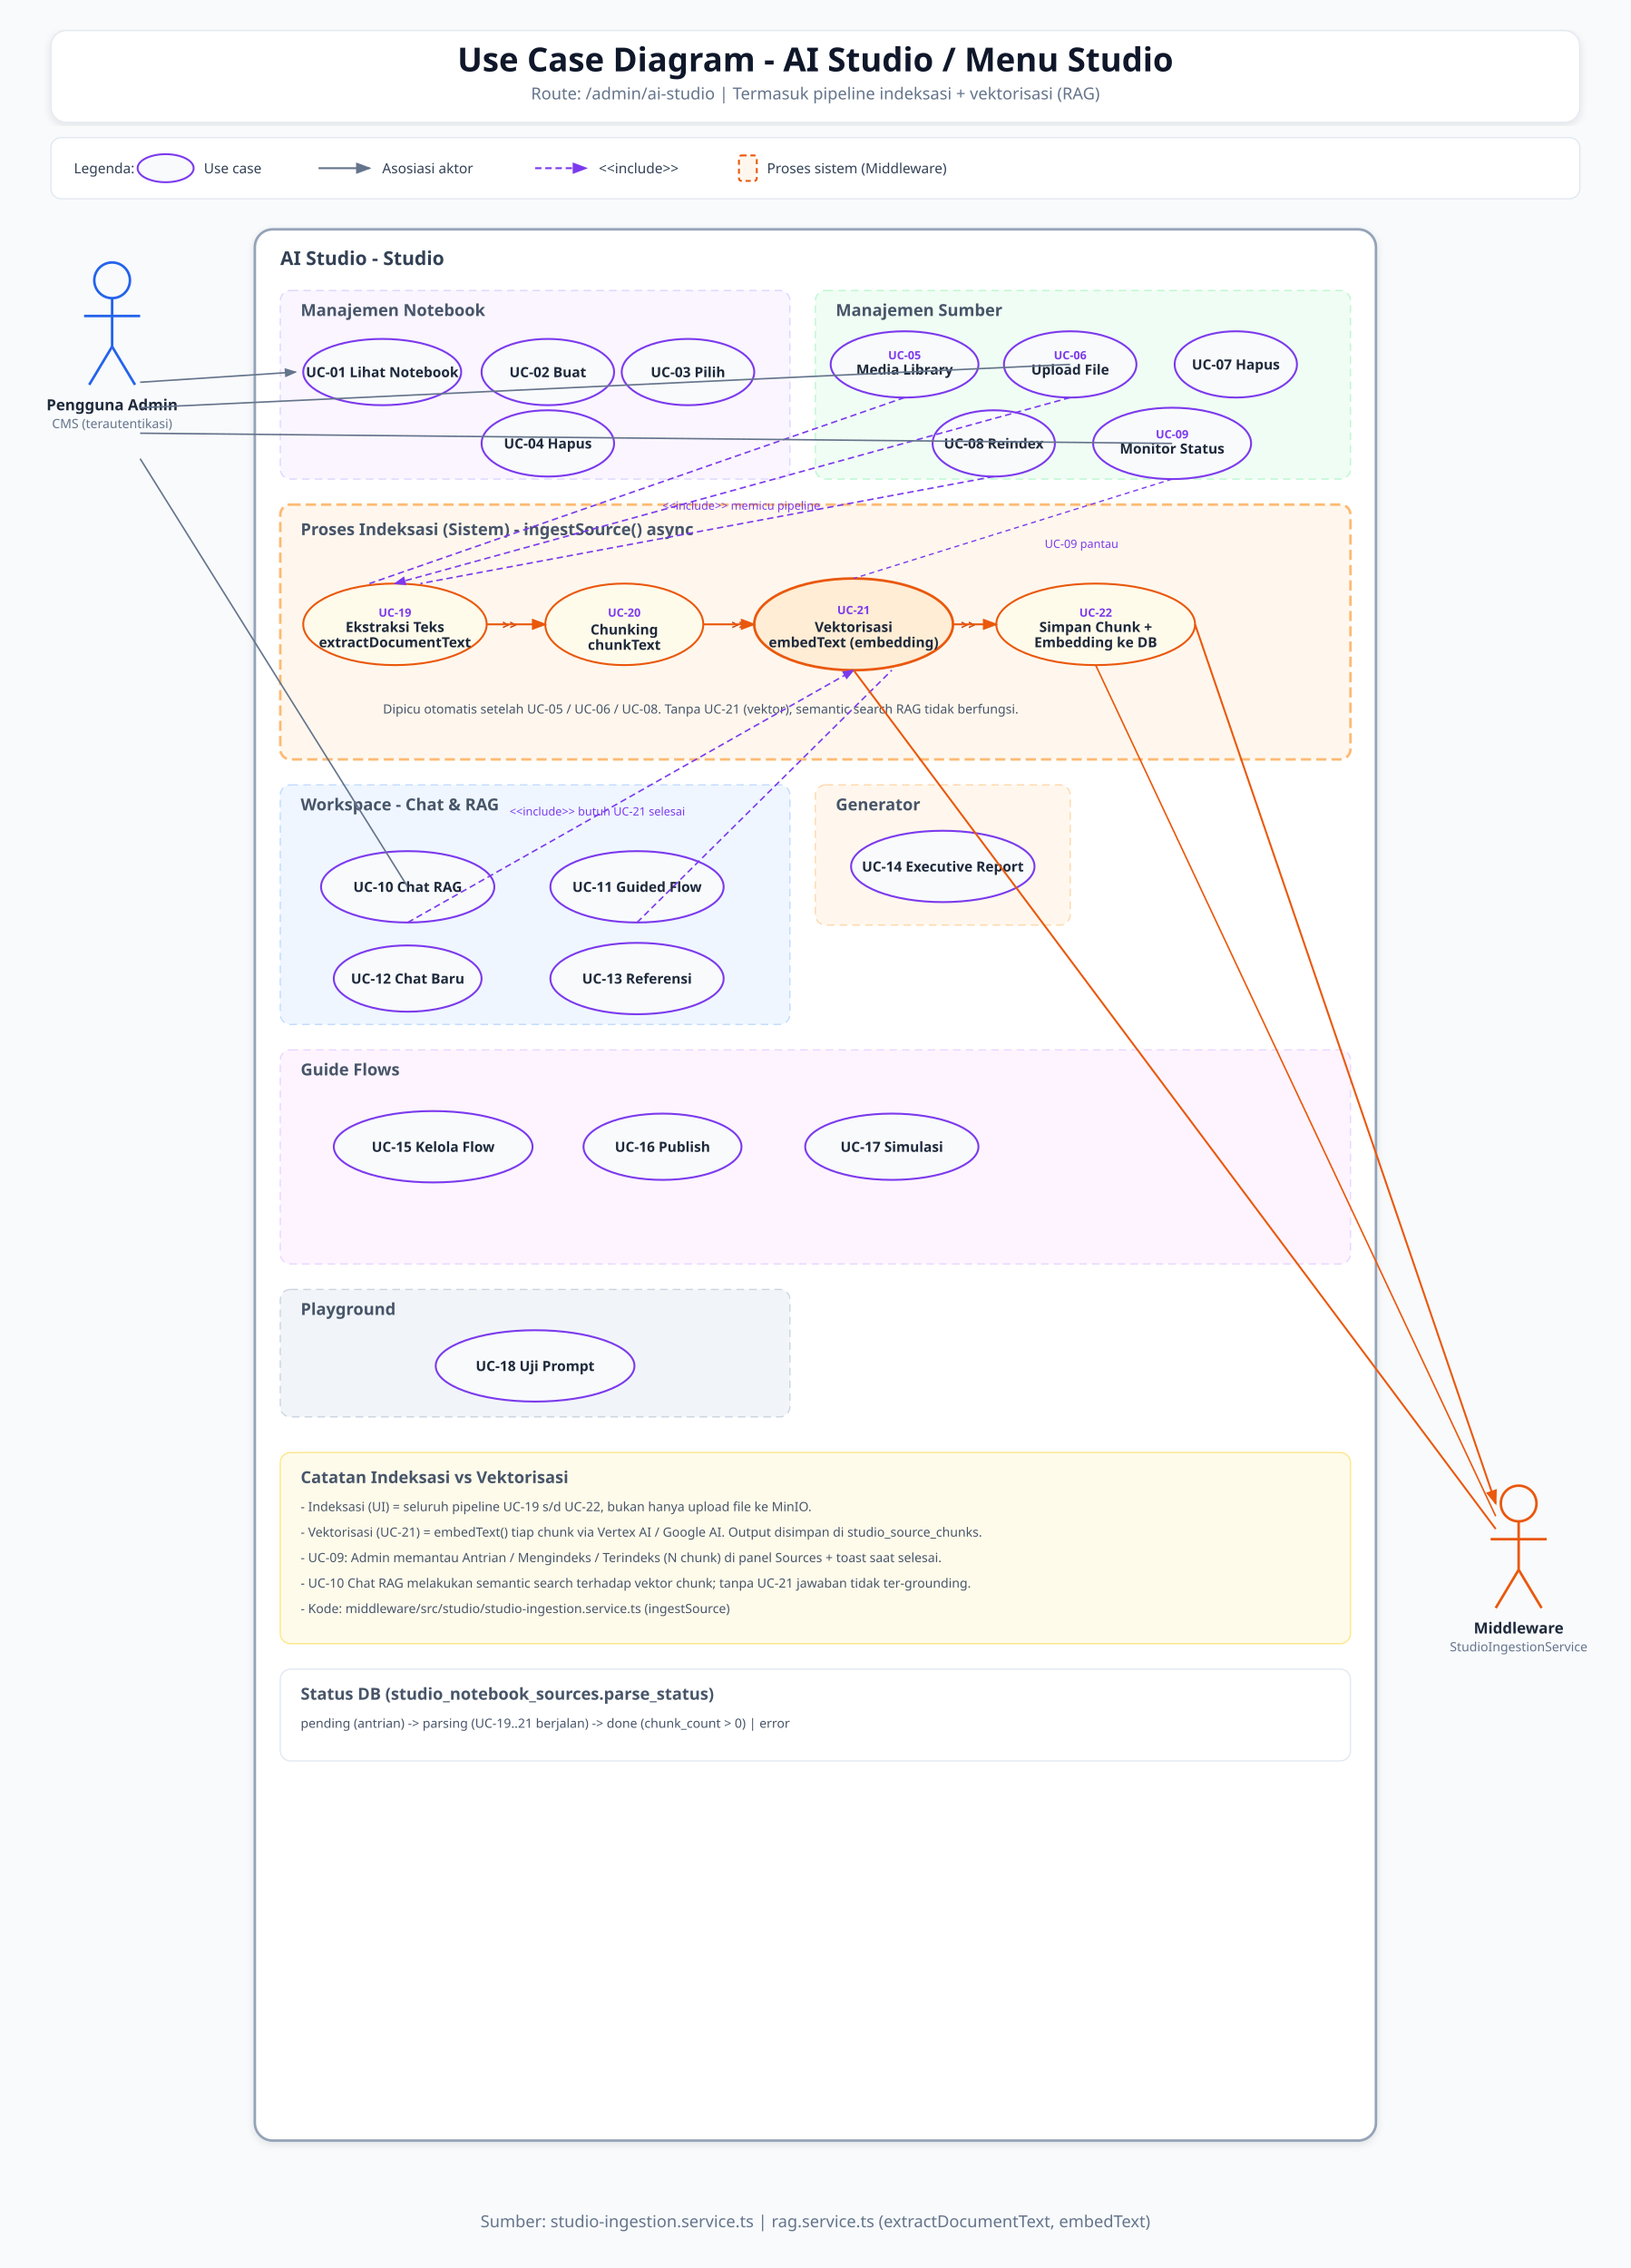
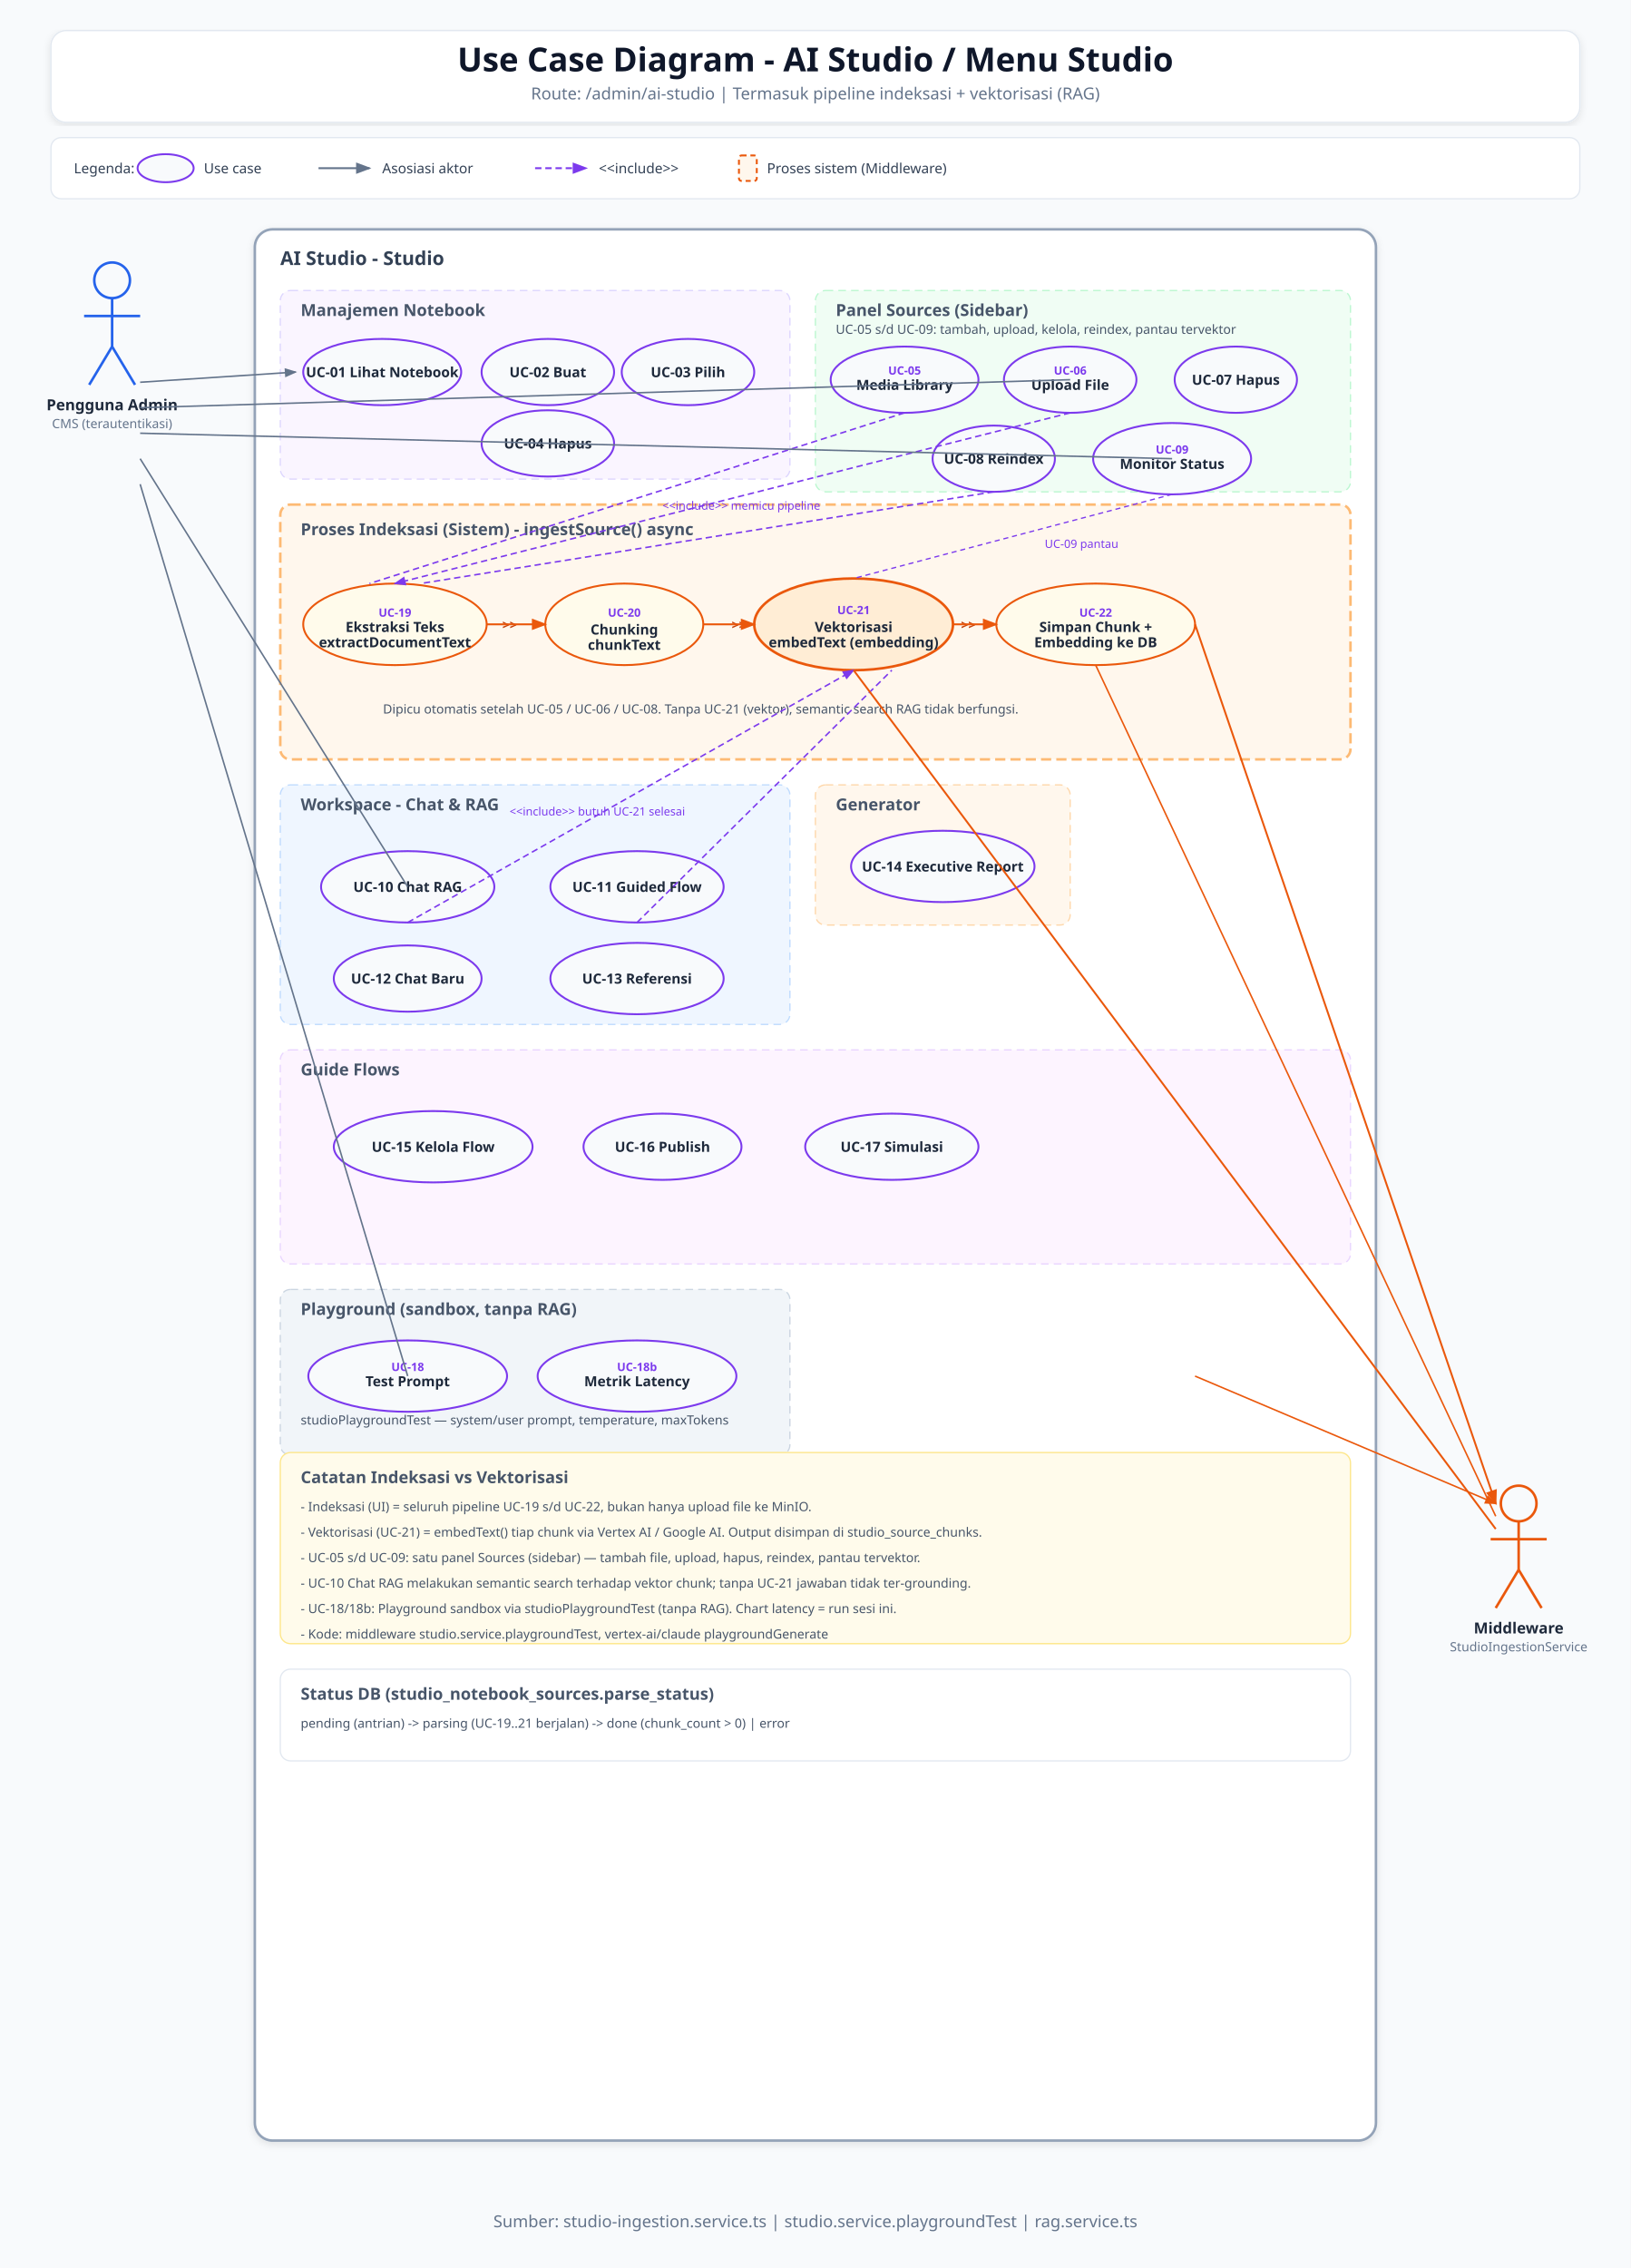
<svg xmlns="http://www.w3.org/2000/svg" viewBox="0 0 1280 1780">
  <defs>
    <marker id="arrow" markerWidth="8" markerHeight="6" refX="7" refY="3" orient="auto">
      <polygon points="0 0, 8 3, 0 6" fill="#64748b" />
    </marker>
    <marker id="arrow-dash" markerWidth="8" markerHeight="6" refX="7" refY="3" orient="auto">
      <polygon points="0 0, 8 3, 0 6" fill="#7c3aed" />
    </marker>
    <marker id="arrow-orange" markerWidth="8" markerHeight="6" refX="7" refY="3" orient="auto">
      <polygon points="0 0, 8 3, 0 6" fill="#ea580c" />
    </marker>
    <filter id="shadow" x="-4%" y="-4%" width="108%" height="108%">
      <feDropShadow dx="0" dy="2" stdDeviation="3" flood-opacity="0.1" />
    </filter>
    <style type="text/css">
      .title { font: 700 26px "Segoe UI", system-ui, sans-serif; fill: #0f172a; }
      .subtitle { font: 400 13px "Segoe UI", system-ui, sans-serif; fill: #64748b; }
      .section { font: 700 13px "Segoe UI", system-ui, sans-serif; fill: #475569; }
      .uc-label { font: 600 11px "Segoe UI", system-ui, sans-serif; fill: #1e293b; text-anchor: middle; }
      .uc-id { font: 700 9px "Segoe UI", system-ui, sans-serif; fill: #7c3aed; text-anchor: middle; }
      .actor-label { font: 600 12px "Segoe UI", system-ui, sans-serif; fill: #1e293b; text-anchor: middle; }
      .actor-sub { font: 400 10px "Segoe UI", system-ui, sans-serif; fill: #64748b; text-anchor: middle; }
      .boundary-label { font: 700 15px "Segoe UI", system-ui, sans-serif; fill: #334155; }
      .rel-label { font: 400 9px "Segoe UI", system-ui, sans-serif; fill: #7c3aed; }
      .legend { font: 400 11px "Segoe UI", system-ui, sans-serif; fill: #334155; }
      .note { font: 400 10px "Segoe UI", system-ui, sans-serif; fill: #475569; }
      .pipe-label { font: 600 10px "Segoe UI", system-ui, sans-serif; fill: #c2410c; text-anchor: middle; }
    </style>
  </defs>
  <rect width="1280" height="1780" fill="#f8fafc" />
  <rect x="40" y="24" width="1200" height="72" rx="12" fill="#ffffff" stroke="#e2e8f0" filter="url(#shadow)" />
  <text x="640" y="56" text-anchor="middle" class="title">Use Case Diagram - AI Studio / Menu Studio</text>
  <text x="640" y="78" text-anchor="middle" class="subtitle">Route: /admin/ai-studio | Termasuk pipeline indeksasi + vektorisasi (RAG)</text>
  <rect x="40" y="108" width="1200" height="48" rx="8" fill="#ffffff" stroke="#e2e8f0" />
  <text x="58" y="136" class="legend" font-weight="700">Legenda:</text>
  <ellipse cx="130" cy="132" rx="22" ry="11" fill="#f8fafc" stroke="#7c3aed" stroke-width="1.5" />
  <text x="160" y="136" class="legend">Use case</text>
  <line x1="250" y1="132" x2="290" y2="132" stroke="#64748b" stroke-width="1.5" marker-end="url(#arrow)" />
  <text x="300" y="136" class="legend">Asosiasi aktor</text>
  <line x1="420" y1="132" x2="460" y2="132" stroke="#7c3aed" stroke-width="1.5" stroke-dasharray="5,3" marker-end="url(#arrow-dash)" />
  <text x="470" y="136" class="legend">&lt;&lt;include&gt;&gt;</text>
  <rect x="580" y="122" width="14" height="20" fill="#fff7ed" stroke="#ea580c" stroke-width="1.5" stroke-dasharray="4,3" rx="2" />
  <text x="602" y="136" class="legend">Proses sistem (Middleware)</text>
  <g transform="translate(88, 220)">
    <circle cx="0" cy="0" r="14" fill="none" stroke="#2563eb" stroke-width="2" />
    <line x1="0" y1="14" x2="0" y2="52" stroke="#2563eb" stroke-width="2" />
    <line x1="-22" y1="28" x2="22" y2="28" stroke="#2563eb" stroke-width="2" />
    <line x1="0" y1="52" x2="-18" y2="82" stroke="#2563eb" stroke-width="2" />
    <line x1="0" y1="52" x2="18" y2="82" stroke="#2563eb" stroke-width="2" />
    <text x="0" y="102" class="actor-label">Pengguna Admin</text>
    <text x="0" y="116" class="actor-sub">CMS (terautentikasi)</text>
  </g>
  <g transform="translate(1192, 1180)">
    <circle cx="0" cy="0" r="14" fill="none" stroke="#ea580c" stroke-width="2" />
    <line x1="0" y1="14" x2="0" y2="52" stroke="#ea580c" stroke-width="2" />
    <line x1="-22" y1="28" x2="22" y2="28" stroke="#ea580c" stroke-width="2" />
    <line x1="0" y1="52" x2="-18" y2="82" stroke="#ea580c" stroke-width="2" />
    <line x1="0" y1="52" x2="18" y2="82" stroke="#ea580c" stroke-width="2" />
    <text x="0" y="102" class="actor-label">Middleware</text>
    <text x="0" y="116" class="actor-sub">StudioIngestionService</text>
  </g>
  <rect x="200" y="180" width="880" height="1500" rx="14" fill="#ffffff" stroke="#94a3b8" stroke-width="2" filter="url(#shadow)" />
  <text x="220" y="208" class="boundary-label">AI Studio - Studio</text>
  <rect x="220" y="228" width="400" height="148" rx="8" fill="#faf5ff" stroke="#ddd6fe" stroke-dasharray="6,4" />
  <text x="236" y="248" class="section">Manajemen Notebook</text>
  <ellipse cx="300" cy="292" rx="62" ry="26" fill="#f8fafc" stroke="#7c3aed" stroke-width="1.5" />
  <text x="300" y="296" class="uc-label">UC-01 Lihat Notebook</text>
  <ellipse cx="430" cy="292" rx="52" ry="26" fill="#f8fafc" stroke="#7c3aed" stroke-width="1.5" />
  <text x="430" y="296" class="uc-label">UC-02 Buat</text>
  <ellipse cx="540" cy="292" rx="52" ry="26" fill="#f8fafc" stroke="#7c3aed" stroke-width="1.5" />
  <text x="540" y="296" class="uc-label">UC-03 Pilih</text>
  <ellipse cx="430" cy="348" rx="52" ry="26" fill="#f8fafc" stroke="#7c3aed" stroke-width="1.5" />
  <text x="430" y="352" class="uc-label">UC-04 Hapus</text>
-   <rect x="640" y="228" width="420" height="148" rx="8" fill="#f0fdf4" stroke="#bbf7d0" stroke-dasharray="6,4" />
-   <text x="656" y="248" class="section">Manajemen Sumber</text>
-   <ellipse cx="710" cy="286" rx="58" ry="26" fill="#f8fafc" stroke="#7c3aed" stroke-width="1.5" />
-   <text x="710" y="282" class="uc-id">UC-05</text>
-   <text x="710" y="294" class="uc-label">Media Library</text>
-   <ellipse cx="840" cy="286" rx="52" ry="26" fill="#f8fafc" stroke="#7c3aed" stroke-width="1.5" />
-   <text x="840" y="282" class="uc-id">UC-06</text>
-   <text x="840" y="294" class="uc-label">Upload File</text>
-   <ellipse cx="970" cy="286" rx="48" ry="26" fill="#f8fafc" stroke="#7c3aed" stroke-width="1.5" />
-   <text x="970" y="290" class="uc-label">UC-07 Hapus</text>
-   <ellipse cx="780" cy="348" rx="48" ry="26" fill="#f8fafc" stroke="#7c3aed" stroke-width="1.5" />
-   <text x="780" y="352" class="uc-label">UC-08 Reindex</text>
-   <ellipse cx="920" cy="348" rx="62" ry="28" fill="#f8fafc" stroke="#7c3aed" stroke-width="1.5" />
-   <text x="920" y="344" class="uc-id">UC-09</text>
-   <text x="920" y="356" class="uc-label">Monitor Status</text>
+   <rect x="640" y="228" width="420" height="158" rx="8" fill="#f0fdf4" stroke="#bbf7d0" stroke-dasharray="6,4" />
+   <text x="656" y="248" class="section">Panel Sources (Sidebar)</text>
+   <text x="656" y="262" class="note" font-size="9">UC-05 s/d UC-09: tambah, upload, kelola, reindex, pantau tervektor</text>
+   <ellipse cx="710" cy="298" rx="58" ry="26" fill="#f8fafc" stroke="#7c3aed" stroke-width="1.5" />
+   <text x="710" y="294" class="uc-id">UC-05</text>
+   <text x="710" y="306" class="uc-label">Media Library</text>
+   <ellipse cx="840" cy="298" rx="52" ry="26" fill="#f8fafc" stroke="#7c3aed" stroke-width="1.5" />
+   <text x="840" y="294" class="uc-id">UC-06</text>
+   <text x="840" y="306" class="uc-label">Upload File</text>
+   <ellipse cx="970" cy="298" rx="48" ry="26" fill="#f8fafc" stroke="#7c3aed" stroke-width="1.5" />
+   <text x="970" y="302" class="uc-label">UC-07 Hapus</text>
+   <ellipse cx="780" cy="360" rx="48" ry="26" fill="#f8fafc" stroke="#7c3aed" stroke-width="1.5" />
+   <text x="780" y="364" class="uc-label">UC-08 Reindex</text>
+   <ellipse cx="920" cy="360" rx="62" ry="28" fill="#f8fafc" stroke="#7c3aed" stroke-width="1.5" />
+   <text x="920" y="356" class="uc-id">UC-09</text>
+   <text x="920" y="368" class="uc-label">Monitor Status</text>
  <rect x="220" y="396" width="840" height="200" rx="8" fill="#fff7ed" stroke="#fdba74" stroke-width="2" stroke-dasharray="8,4" />
  <text x="236" y="420" class="section" fill="#c2410c">Proses Indeksasi (Sistem) - ingestSource() async</text>
  <ellipse cx="310" cy="490" rx="72" ry="32" fill="#fffbeb" stroke="#ea580c" stroke-width="1.5" />
  <text x="310" y="484" class="uc-id" fill="#c2410c">UC-19</text>
  <text x="310" y="496" class="uc-label">Ekstraksi Teks</text>
  <text x="310" y="508" class="uc-label">extractDocumentText</text>
  <text x="400" y="494" class="pipe-label">&gt;&gt;</text>
  <ellipse cx="490" cy="490" rx="62" ry="32" fill="#fffbeb" stroke="#ea580c" stroke-width="1.5" />
  <text x="490" y="484" class="uc-id" fill="#c2410c">UC-20</text>
  <text x="490" y="498" class="uc-label">Chunking</text>
  <text x="490" y="510" class="uc-label">chunkText</text>
  <text x="580" y="494" class="pipe-label">&gt;&gt;</text>
  <ellipse cx="670" cy="490" rx="78" ry="36" fill="#ffedd5" stroke="#ea580c" stroke-width="2" />
  <text x="670" y="482" class="uc-id" fill="#c2410c">UC-21</text>
  <text x="670" y="496" class="uc-label" font-weight="700">Vektorisasi</text>
  <text x="670" y="508" class="uc-label">embedText (embedding)</text>
  <text x="760" y="494" class="pipe-label">&gt;&gt;</text>
  <ellipse cx="860" cy="490" rx="78" ry="32" fill="#fffbeb" stroke="#ea580c" stroke-width="1.5" />
  <text x="860" y="484" class="uc-id" fill="#c2410c">UC-22</text>
  <text x="860" y="496" class="uc-label">Simpan Chunk +</text>
  <text x="860" y="508" class="uc-label">Embedding ke DB</text>
  <text x="550" y="560" text-anchor="middle" class="note" fill="#9a3412">
    Dipicu otomatis setelah UC-05 / UC-06 / UC-08. Tanpa UC-21 (vektor), semantic search RAG tidak berfungsi.
  </text>
-   <line x1="840" y1="312" x2="310" y2="458" stroke="#7c3aed" stroke-width="1.2" stroke-dasharray="5,3" marker-end="url(#arrow-dash)" />
-   <line x1="710" y1="312" x2="290" y2="458" stroke="#7c3aed" stroke-width="1.2" stroke-dasharray="5,3" />
-   <line x1="780" y1="374" x2="330" y2="458" stroke="#7c3aed" stroke-width="1.2" stroke-dasharray="5,3" />
+   <line x1="840" y1="324" x2="310" y2="458" stroke="#7c3aed" stroke-width="1.2" stroke-dasharray="5,3" marker-end="url(#arrow-dash)" />
+   <line x1="710" y1="324" x2="290" y2="458" stroke="#7c3aed" stroke-width="1.2" stroke-dasharray="5,3" />
+   <line x1="780" y1="386" x2="330" y2="458" stroke="#7c3aed" stroke-width="1.2" stroke-dasharray="5,3" />
  <text x="520" y="400" class="rel-label">&lt;&lt;include&gt;&gt; memicu pipeline</text>
  <line x1="382" y1="490" x2="428" y2="490" stroke="#ea580c" stroke-width="1.5" marker-end="url(#arrow-orange)" />
  <line x1="552" y1="490" x2="592" y2="490" stroke="#ea580c" stroke-width="1.5" marker-end="url(#arrow-orange)" />
  <line x1="748" y1="490" x2="782" y2="490" stroke="#ea580c" stroke-width="1.5" marker-end="url(#arrow-orange)" />
-   <line x1="920" y1="376" x2="670" y2="454" stroke="#7c3aed" stroke-width="1" stroke-dasharray="4,3" />
+   <line x1="920" y1="388" x2="670" y2="454" stroke="#7c3aed" stroke-width="1" stroke-dasharray="4,3" />
  <text x="820" y="430" class="rel-label">UC-09 pantau</text>
  <rect x="220" y="616" width="400" height="188" rx="8" fill="#eff6ff" stroke="#bfdbfe" stroke-dasharray="6,4" />
  <text x="236" y="636" class="section">Workspace - Chat &amp; RAG</text>
  <ellipse cx="320" cy="696" rx="68" ry="28" fill="#f8fafc" stroke="#7c3aed" stroke-width="1.5" />
  <text x="320" y="700" class="uc-label">UC-10 Chat RAG</text>
  <ellipse cx="500" cy="696" rx="68" ry="28" fill="#f8fafc" stroke="#7c3aed" stroke-width="1.5" />
  <text x="500" y="700" class="uc-label">UC-11 Guided Flow</text>
  <ellipse cx="320" cy="768" rx="58" ry="26" fill="#f8fafc" stroke="#7c3aed" stroke-width="1.5" />
  <text x="320" y="772" class="uc-label">UC-12 Chat Baru</text>
  <ellipse cx="500" cy="768" rx="68" ry="28" fill="#f8fafc" stroke="#7c3aed" stroke-width="1.5" />
  <text x="500" y="772" class="uc-label">UC-13 Referensi</text>
  <rect x="640" y="616" width="200" height="110" rx="8" fill="#fff7ed" stroke="#fed7aa" stroke-dasharray="6,4" />
  <text x="656" y="636" class="section">Generator</text>
  <ellipse cx="740" cy="680" rx="72" ry="28" fill="#f8fafc" stroke="#7c3aed" stroke-width="1.5" />
  <text x="740" y="684" class="uc-label">UC-14 Executive Report</text>
  <rect x="220" y="824" width="840" height="168" rx="8" fill="#fdf4ff" stroke="#e9d5ff" stroke-dasharray="6,4" />
  <text x="236" y="844" class="section">Guide Flows</text>
  <ellipse cx="340" cy="900" rx="78" ry="28" fill="#f8fafc" stroke="#7c3aed" stroke-width="1.5" />
  <text x="340" y="904" class="uc-label">UC-15 Kelola Flow</text>
  <ellipse cx="520" cy="900" rx="62" ry="26" fill="#f8fafc" stroke="#7c3aed" stroke-width="1.5" />
  <text x="520" y="904" class="uc-label">UC-16 Publish</text>
  <ellipse cx="700" cy="900" rx="68" ry="26" fill="#f8fafc" stroke="#7c3aed" stroke-width="1.5" />
  <text x="700" y="904" class="uc-label">UC-17 Simulasi</text>
-   <rect x="220" y="1012" width="400" height="100" rx="8" fill="#f1f5f9" stroke="#cbd5e1" stroke-dasharray="6,4" />
-   <text x="236" y="1032" class="section">Playground</text>
-   <ellipse cx="420" cy="1072" rx="78" ry="28" fill="#f8fafc" stroke="#7c3aed" stroke-width="1.5" />
-   <text x="420" y="1076" class="uc-label">UC-18 Uji Prompt</text>
+   <rect x="220" y="1012" width="400" height="130" rx="8" fill="#f1f5f9" stroke="#cbd5e1" stroke-dasharray="6,4" />
+   <text x="236" y="1032" class="section">Playground (sandbox, tanpa RAG)</text>
+   <ellipse cx="320" cy="1080" rx="78" ry="28" fill="#f8fafc" stroke="#7c3aed" stroke-width="1.5" />
+   <text x="320" y="1076" class="uc-id">UC-18</text>
+   <text x="320" y="1088" class="uc-label">Test Prompt</text>
+   <ellipse cx="500" cy="1080" rx="78" ry="28" fill="#f8fafc" stroke="#7c3aed" stroke-width="1.5" />
+   <text x="500" y="1076" class="uc-id">UC-18b</text>
+   <text x="500" y="1088" class="uc-label">Metrik Latency</text>
+   <text x="236" y="1118" class="note" font-size="9">studioPlaygroundTest — system/user prompt, temperature, maxTokens</text>
  <line x1="320" y1="724" x2="670" y2="526" stroke="#7c3aed" stroke-width="1.2" stroke-dasharray="5,3" marker-end="url(#arrow-dash)" />
  <line x1="500" y1="724" x2="700" y2="526" stroke="#7c3aed" stroke-width="1.2" stroke-dasharray="5,3" />
  <text x="400" y="640" class="rel-label">&lt;&lt;include&gt;&gt; butuh UC-21 selesai</text>
  <line x1="938" y1="490" x2="1174" y2="1180" stroke="#ea580c" stroke-width="1.5" marker-end="url(#arrow-orange)" />
  <line x1="860" y1="522" x2="1174" y2="1190" stroke="#ea580c" stroke-width="1.2" />
  <line x1="670" y1="526" x2="1174" y2="1200" stroke="#ea580c" stroke-width="1.5" />
  <line x1="110" y1="300" x2="232" y2="292" stroke="#64748b" stroke-width="1.2" marker-end="url(#arrow)" />
-   <line x1="110" y1="320" x2="840" y2="286" stroke="#64748b" stroke-width="1.2" />
-   <line x1="110" y1="340" x2="920" y2="348" stroke="#64748b" stroke-width="1.2" />
+   <line x1="110" y1="320" x2="840" y2="298" stroke="#64748b" stroke-width="1.2" />
+   <line x1="110" y1="340" x2="920" y2="360" stroke="#64748b" stroke-width="1.2" />
  <line x1="110" y1="360" x2="320" y2="696" stroke="#64748b" stroke-width="1.2" />
+   <line x1="110" y1="380" x2="320" y2="1080" stroke="#64748b" stroke-width="1.2" />
+   <line x1="938" y1="1080" x2="1174" y2="1180" stroke="#ea580c" stroke-width="1.2" marker-end="url(#arrow-orange)" />
  <rect x="220" y="1140" width="840" height="150" rx="8" fill="#fffbeb" stroke="#fde68a" />
  <text x="236" y="1164" class="section" fill="#92400e">Catatan Indeksasi vs Vektorisasi</text>
  <text x="236" y="1186" class="note">- Indeksasi (UI) = seluruh pipeline UC-19 s/d UC-22, bukan hanya upload file ke MinIO.</text>
  <text x="236" y="1206" class="note">- Vektorisasi (UC-21) = embedText() tiap chunk via Vertex AI / Google AI. Output disimpan di studio_source_chunks.</text>
-   <text x="236" y="1226" class="note">- UC-09: Admin memantau Antrian / Mengindeks / Terindeks (N chunk) di panel Sources + toast saat selesai.</text>
+   <text x="236" y="1226" class="note">- UC-05 s/d UC-09: satu panel Sources (sidebar) — tambah file, upload, hapus, reindex, pantau tervektor.</text>
  <text x="236" y="1246" class="note">- UC-10 Chat RAG melakukan semantic search terhadap vektor chunk; tanpa UC-21 jawaban tidak ter-grounding.</text>
-   <text x="236" y="1266" class="note">- Kode: middleware/src/studio/studio-ingestion.service.ts (ingestSource)</text>
+   <text x="236" y="1266" class="note">- UC-18/18b: Playground sandbox via studioPlaygroundTest (tanpa RAG). Chart latency = run sesi ini.</text>
+   <text x="236" y="1286" class="note">- Kode: middleware studio.service.playgroundTest, vertex-ai/claude playgroundGenerate</text>
  <rect x="220" y="1310" width="840" height="72" rx="8" fill="#ffffff" stroke="#e2e8f0" />
  <text x="236" y="1334" class="section">Status DB (studio_notebook_sources.parse_status)</text>
  <text x="236" y="1356" class="note">pending (antrian) -&gt; parsing (UC-19..21 berjalan) -&gt; done (chunk_count &gt; 0) | error</text>
-   <text x="640" y="1748" text-anchor="middle" class="subtitle">Sumber: studio-ingestion.service.ts | rag.service.ts (extractDocumentText, embedText)</text>
+   <text x="640" y="1748" text-anchor="middle" class="subtitle">Sumber: studio-ingestion.service.ts | studio.service.playgroundTest | rag.service.ts</text>
</svg>
